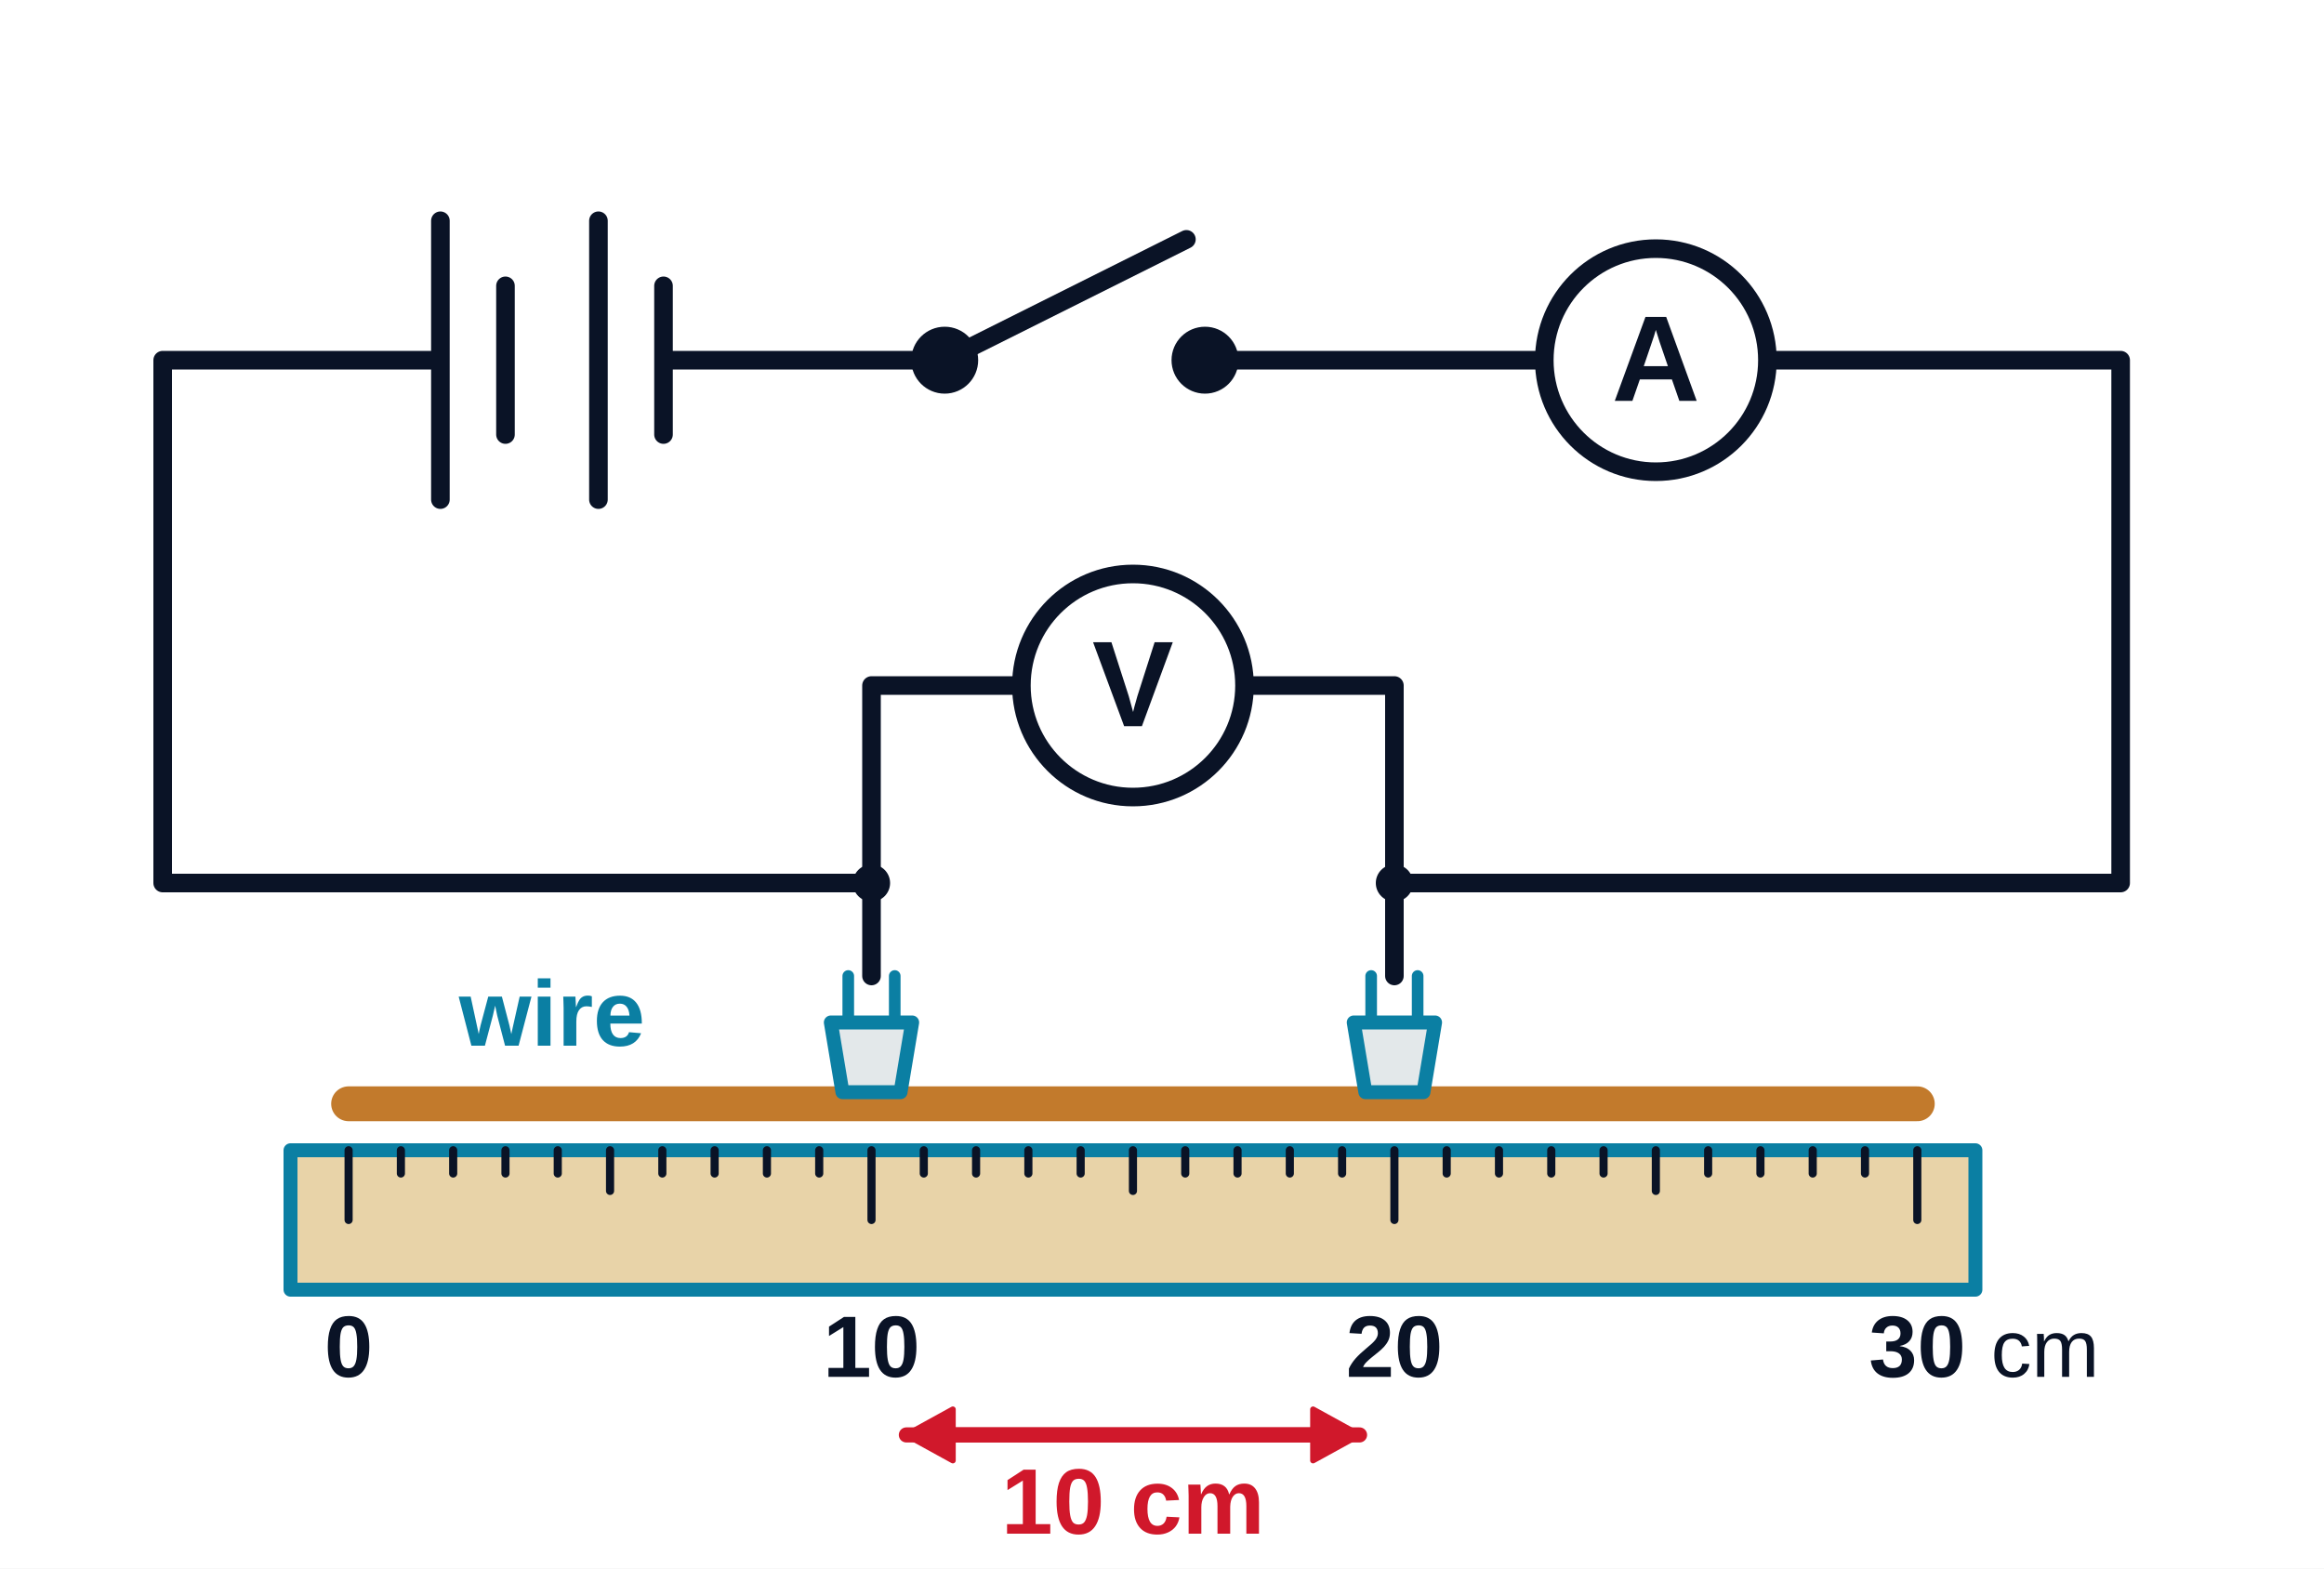
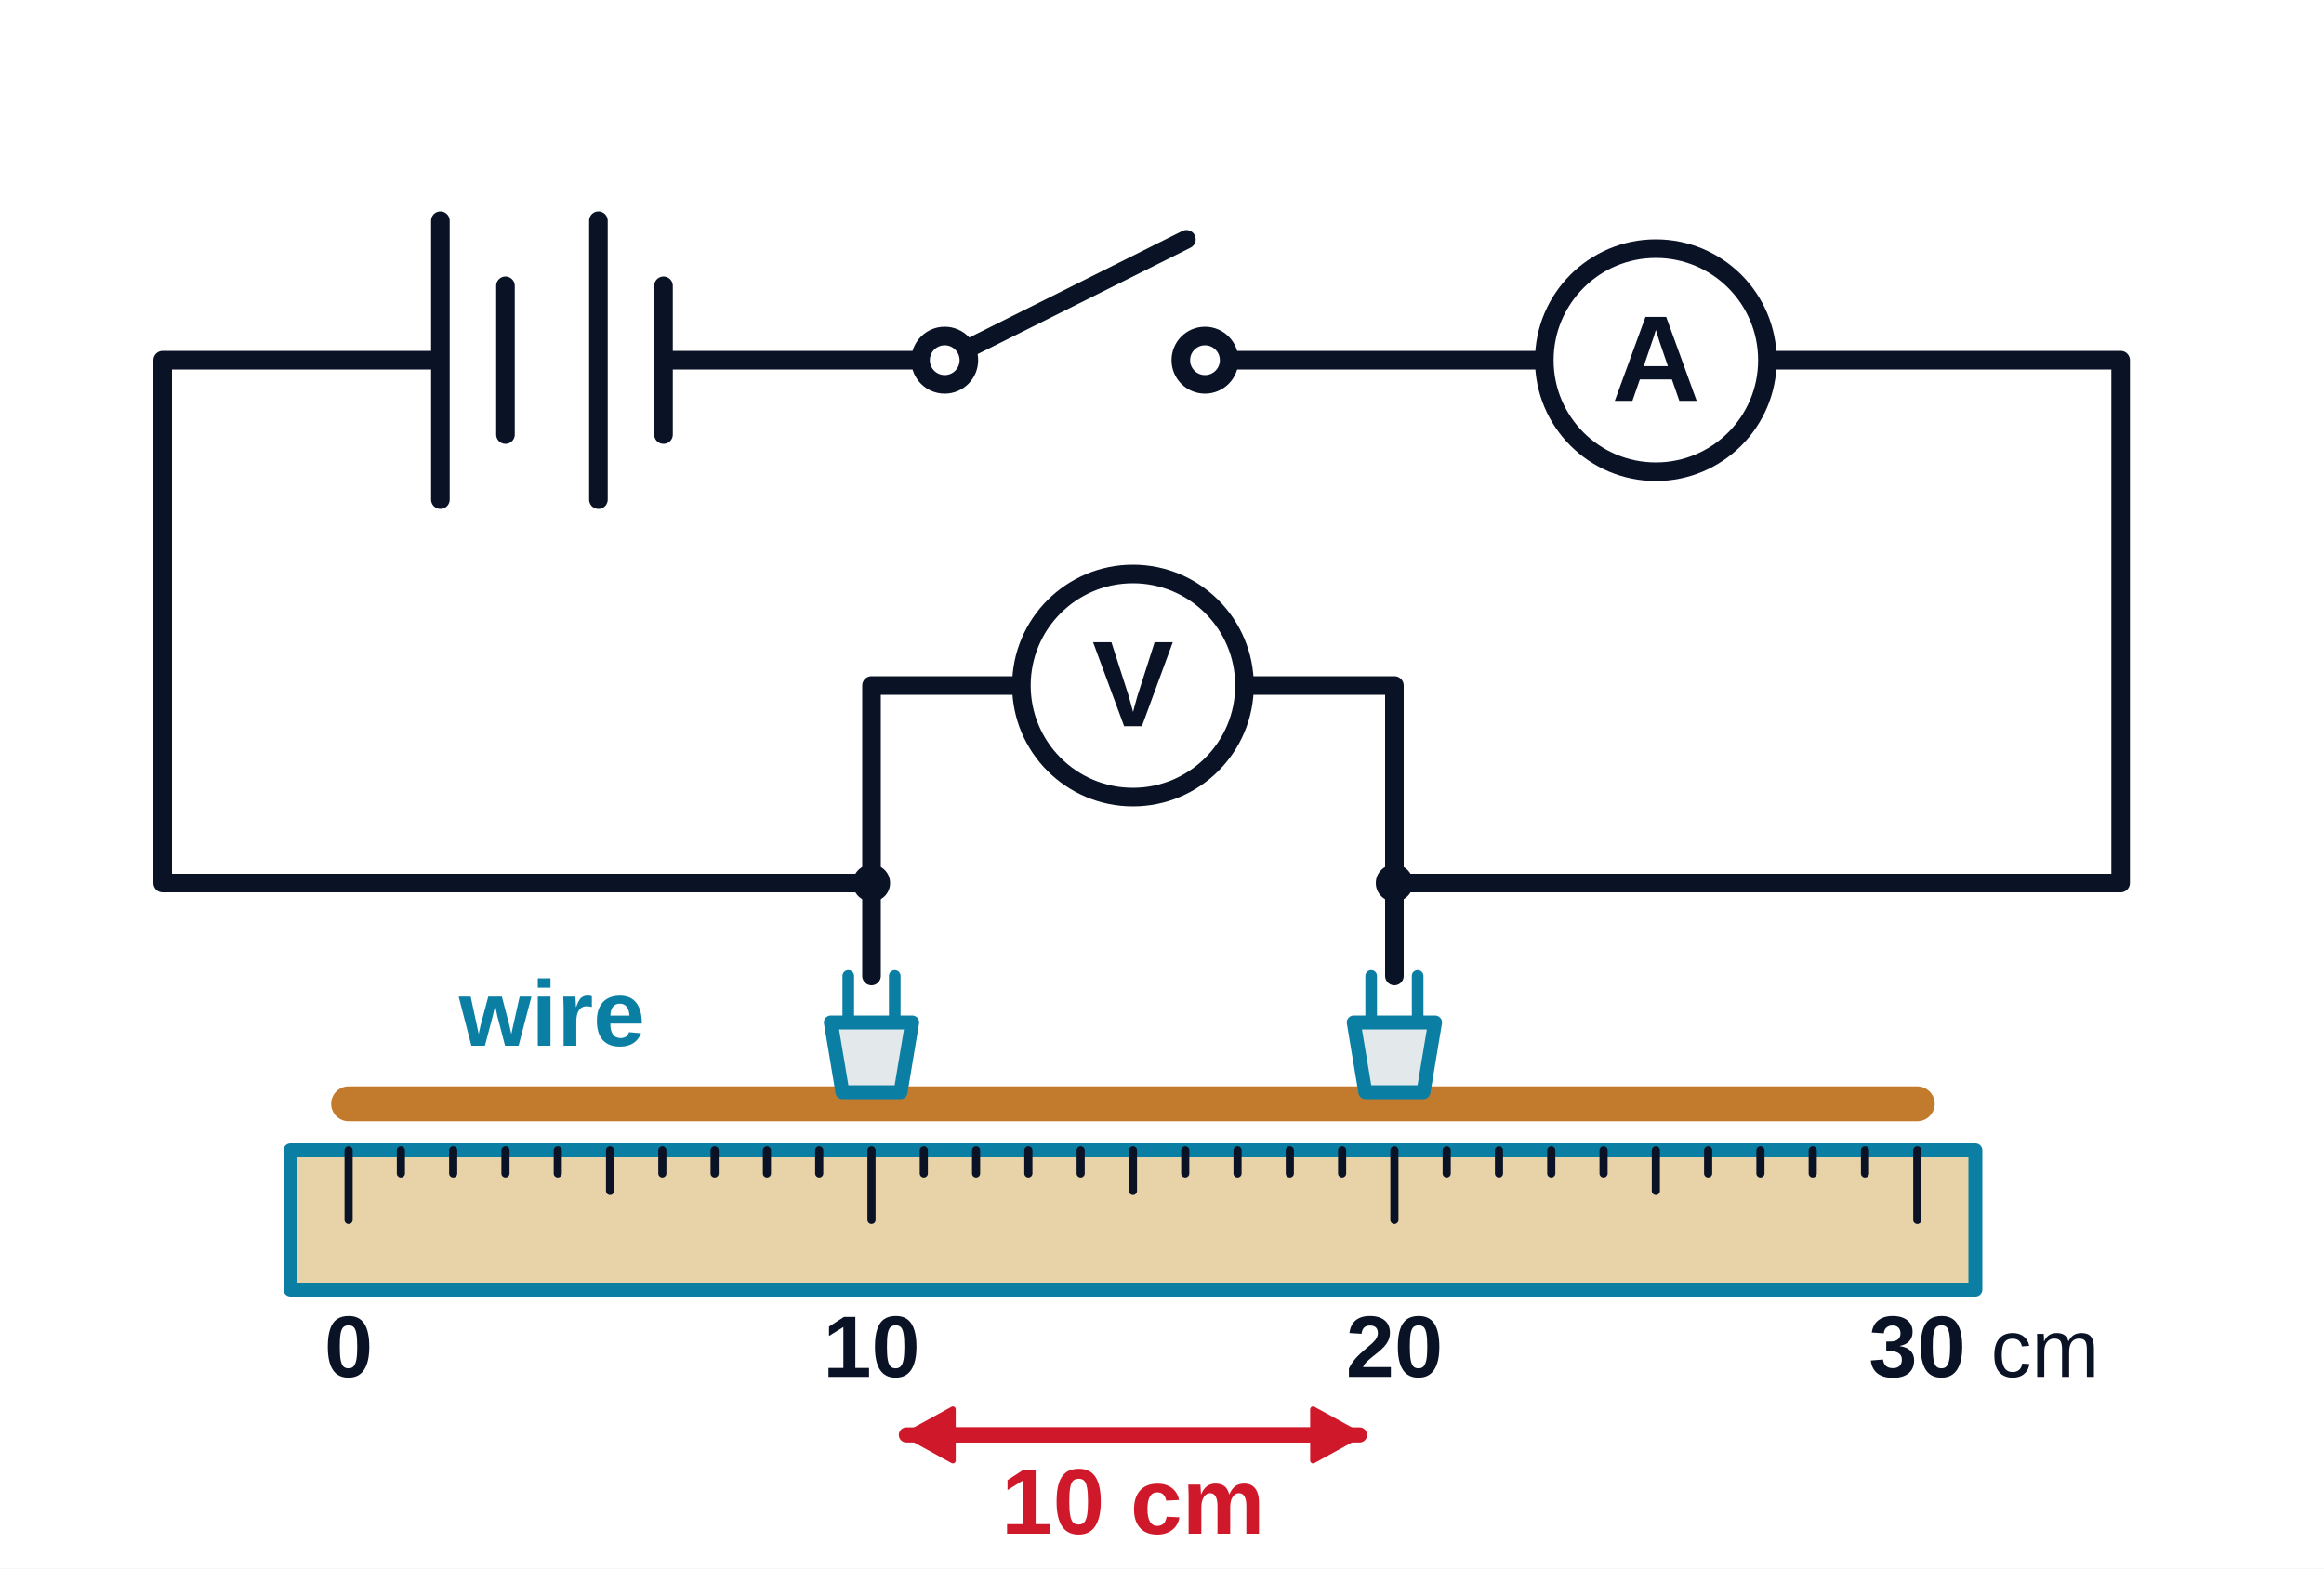
<svg xmlns="http://www.w3.org/2000/svg" viewBox="0 0 400 270" width="400" height="270" role="img" font-family="Arial, Helvetica, sans-serif" fill="none" stroke="#0a1326" stroke-width="3.2" stroke-linecap="round" stroke-linejoin="round">
  <rect width="400" height="270" fill="#ffffff" stroke="none" />
  <path d="M150 168 V152 H28 V62 H365 V152 H240 V168" stroke="#0a1326" stroke-width="3.2" fill="none" />
  <line x1="60" y1="190" x2="330" y2="190" stroke="#c27a2c" stroke-width="6" />
  <g transform="translate(95 62) rotate(0) scale(1.6)" stroke="#0a1326" stroke-width="2">
    <rect x="-12" y="-5" width="24" height="10" fill="#ffffff" stroke="none" />
    <line x1="-12" y1="-15" x2="-12" y2="15" />
    <line x1="-5" y1="-8" x2="-5" y2="8" />
    <line x1="5" y1="-15" x2="5" y2="15" />
    <line x1="12" y1="-8" x2="12" y2="8" />
  </g>
  <g transform="translate(185 62) rotate(0) scale(1.6)" stroke="#0a1326" stroke-width="2">
    <rect x="-14" y="-5" width="28" height="10" fill="#ffffff" stroke="none" />
-     <circle cx="-14" cy="0" r="2.6" fill="#0a1326" />
-     <circle cx="14" cy="0" r="2.6" fill="#0a1326" />
    <line x1="-14" y1="0" x2="12" y2="-13" />
+     <circle cx="-14" cy="0" r="2.6" fill="#ffffff" />
+     <circle cx="14" cy="0" r="2.6" fill="#ffffff" />
  </g>
  <g transform="translate(285 62) rotate(0) scale(1.6)" stroke="#0a1326" stroke-width="2">
    <rect x="-12" y="-5" width="24" height="10" fill="#ffffff" stroke="none" />
    <circle r="12" />
  </g>
  <text x="285" y="69" text-anchor="middle" font-size="21" font-weight="700" fill="#0a1326" stroke="none">A</text>
  <path d="M150 152 V118 H176" stroke="#0a1326" stroke-width="3.2" fill="none" />
  <path d="M214 118 H240 V152" stroke="#0a1326" stroke-width="3.2" fill="none" />
  <g transform="translate(195 118) rotate(0) scale(1.6)" stroke="#0a1326" stroke-width="2">
    <rect x="-12" y="-5" width="24" height="10" fill="#ffffff" stroke="none" />
    <circle r="12" />
  </g>
  <text x="195" y="125" text-anchor="middle" font-size="21" font-weight="700" fill="#0a1326" stroke="none">V</text>
  <path d="M143 176 L157 176 L155 188 L145 188 Z" fill="#e3e8ea" stroke="#0b7fa3" stroke-width="2.4" />
  <line x1="146" y1="176" x2="146" y2="168" stroke="#0b7fa3" stroke-width="2" />
  <line x1="154" y1="176" x2="154" y2="168" stroke="#0b7fa3" stroke-width="2" />
  <path d="M233 176 L247 176 L245 188 L235 188 Z" fill="#e3e8ea" stroke="#0b7fa3" stroke-width="2.4" />
  <line x1="236" y1="176" x2="236" y2="168" stroke="#0b7fa3" stroke-width="2" />
  <line x1="244" y1="176" x2="244" y2="168" stroke="#0b7fa3" stroke-width="2" />
  <circle cx="150" cy="152" r="3.2" fill="#0a1326" stroke="none" />
  <circle cx="240" cy="152" r="3.2" fill="#0a1326" stroke="none" />
  <rect x="50" y="198" width="290" height="24" fill="#e8d3a8" stroke="#0b7fa3" stroke-width="2.4" />
  <line x1="60" y1="198" x2="60" y2="210" stroke="#0a1326" stroke-width="1.4" />
  <line x1="69" y1="198" x2="69" y2="202" stroke="#0a1326" stroke-width="1.4" />
  <line x1="78" y1="198" x2="78" y2="202" stroke="#0a1326" stroke-width="1.4" />
  <line x1="87" y1="198" x2="87" y2="202" stroke="#0a1326" stroke-width="1.4" />
  <line x1="96" y1="198" x2="96" y2="202" stroke="#0a1326" stroke-width="1.4" />
  <line x1="105" y1="198" x2="105" y2="205" stroke="#0a1326" stroke-width="1.4" />
  <line x1="114" y1="198" x2="114" y2="202" stroke="#0a1326" stroke-width="1.4" />
  <line x1="123" y1="198" x2="123" y2="202" stroke="#0a1326" stroke-width="1.4" />
  <line x1="132" y1="198" x2="132" y2="202" stroke="#0a1326" stroke-width="1.4" />
  <line x1="141" y1="198" x2="141" y2="202" stroke="#0a1326" stroke-width="1.4" />
  <line x1="150" y1="198" x2="150" y2="210" stroke="#0a1326" stroke-width="1.4" />
  <line x1="159" y1="198" x2="159" y2="202" stroke="#0a1326" stroke-width="1.4" />
  <line x1="168" y1="198" x2="168" y2="202" stroke="#0a1326" stroke-width="1.4" />
  <line x1="177" y1="198" x2="177" y2="202" stroke="#0a1326" stroke-width="1.4" />
  <line x1="186" y1="198" x2="186" y2="202" stroke="#0a1326" stroke-width="1.4" />
  <line x1="195" y1="198" x2="195" y2="205" stroke="#0a1326" stroke-width="1.4" />
  <line x1="204" y1="198" x2="204" y2="202" stroke="#0a1326" stroke-width="1.4" />
  <line x1="213" y1="198" x2="213" y2="202" stroke="#0a1326" stroke-width="1.4" />
  <line x1="222" y1="198" x2="222" y2="202" stroke="#0a1326" stroke-width="1.4" />
  <line x1="231" y1="198" x2="231" y2="202" stroke="#0a1326" stroke-width="1.4" />
  <line x1="240" y1="198" x2="240" y2="210" stroke="#0a1326" stroke-width="1.4" />
  <line x1="249" y1="198" x2="249" y2="202" stroke="#0a1326" stroke-width="1.4" />
  <line x1="258" y1="198" x2="258" y2="202" stroke="#0a1326" stroke-width="1.4" />
  <line x1="267" y1="198" x2="267" y2="202" stroke="#0a1326" stroke-width="1.4" />
  <line x1="276" y1="198" x2="276" y2="202" stroke="#0a1326" stroke-width="1.4" />
  <line x1="285" y1="198" x2="285" y2="205" stroke="#0a1326" stroke-width="1.4" />
  <line x1="294" y1="198" x2="294" y2="202" stroke="#0a1326" stroke-width="1.4" />
  <line x1="303" y1="198" x2="303" y2="202" stroke="#0a1326" stroke-width="1.4" />
  <line x1="312" y1="198" x2="312" y2="202" stroke="#0a1326" stroke-width="1.4" />
  <line x1="321" y1="198" x2="321" y2="202" stroke="#0a1326" stroke-width="1.4" />
  <line x1="330" y1="198" x2="330" y2="210" stroke="#0a1326" stroke-width="1.4" />
  <text x="60" y="237" text-anchor="middle" font-size="15" font-weight="700" fill="#0a1326" stroke="none">0</text>
  <text x="150" y="237" text-anchor="middle" font-size="15" font-weight="700" fill="#0a1326" stroke="none">10</text>
  <text x="240" y="237" text-anchor="middle" font-size="15" font-weight="700" fill="#0a1326" stroke="none">20</text>
  <text x="330" y="237" text-anchor="middle" font-size="15" font-weight="700" fill="#0a1326" stroke="none">30</text>
  <text x="352" y="237" text-anchor="middle" font-size="14" font-weight="400" fill="#0a1326" stroke="none">cm</text>
  <line x1="156" y1="247" x2="226" y2="247" stroke="#d0182b" stroke-width="2.6" />
  <path d="M234 247 L226 242.6 L226 251.4 Z" fill="#d0182b" stroke="#d0182b" stroke-width="1" />
  <line x1="234" y1="247" x2="164" y2="247" stroke="#d0182b" stroke-width="2.6" />
  <path d="M156 247 L164 251.4 L164 242.6 Z" fill="#d0182b" stroke="#d0182b" stroke-width="1" />
  <text x="195" y="264" text-anchor="middle" font-size="16" font-weight="700" fill="#d0182b" stroke="none">10 cm</text>
  <text x="95" y="180" text-anchor="middle" font-size="16" font-weight="700" fill="#0b7fa3" stroke="none">wire</text>
</svg>
